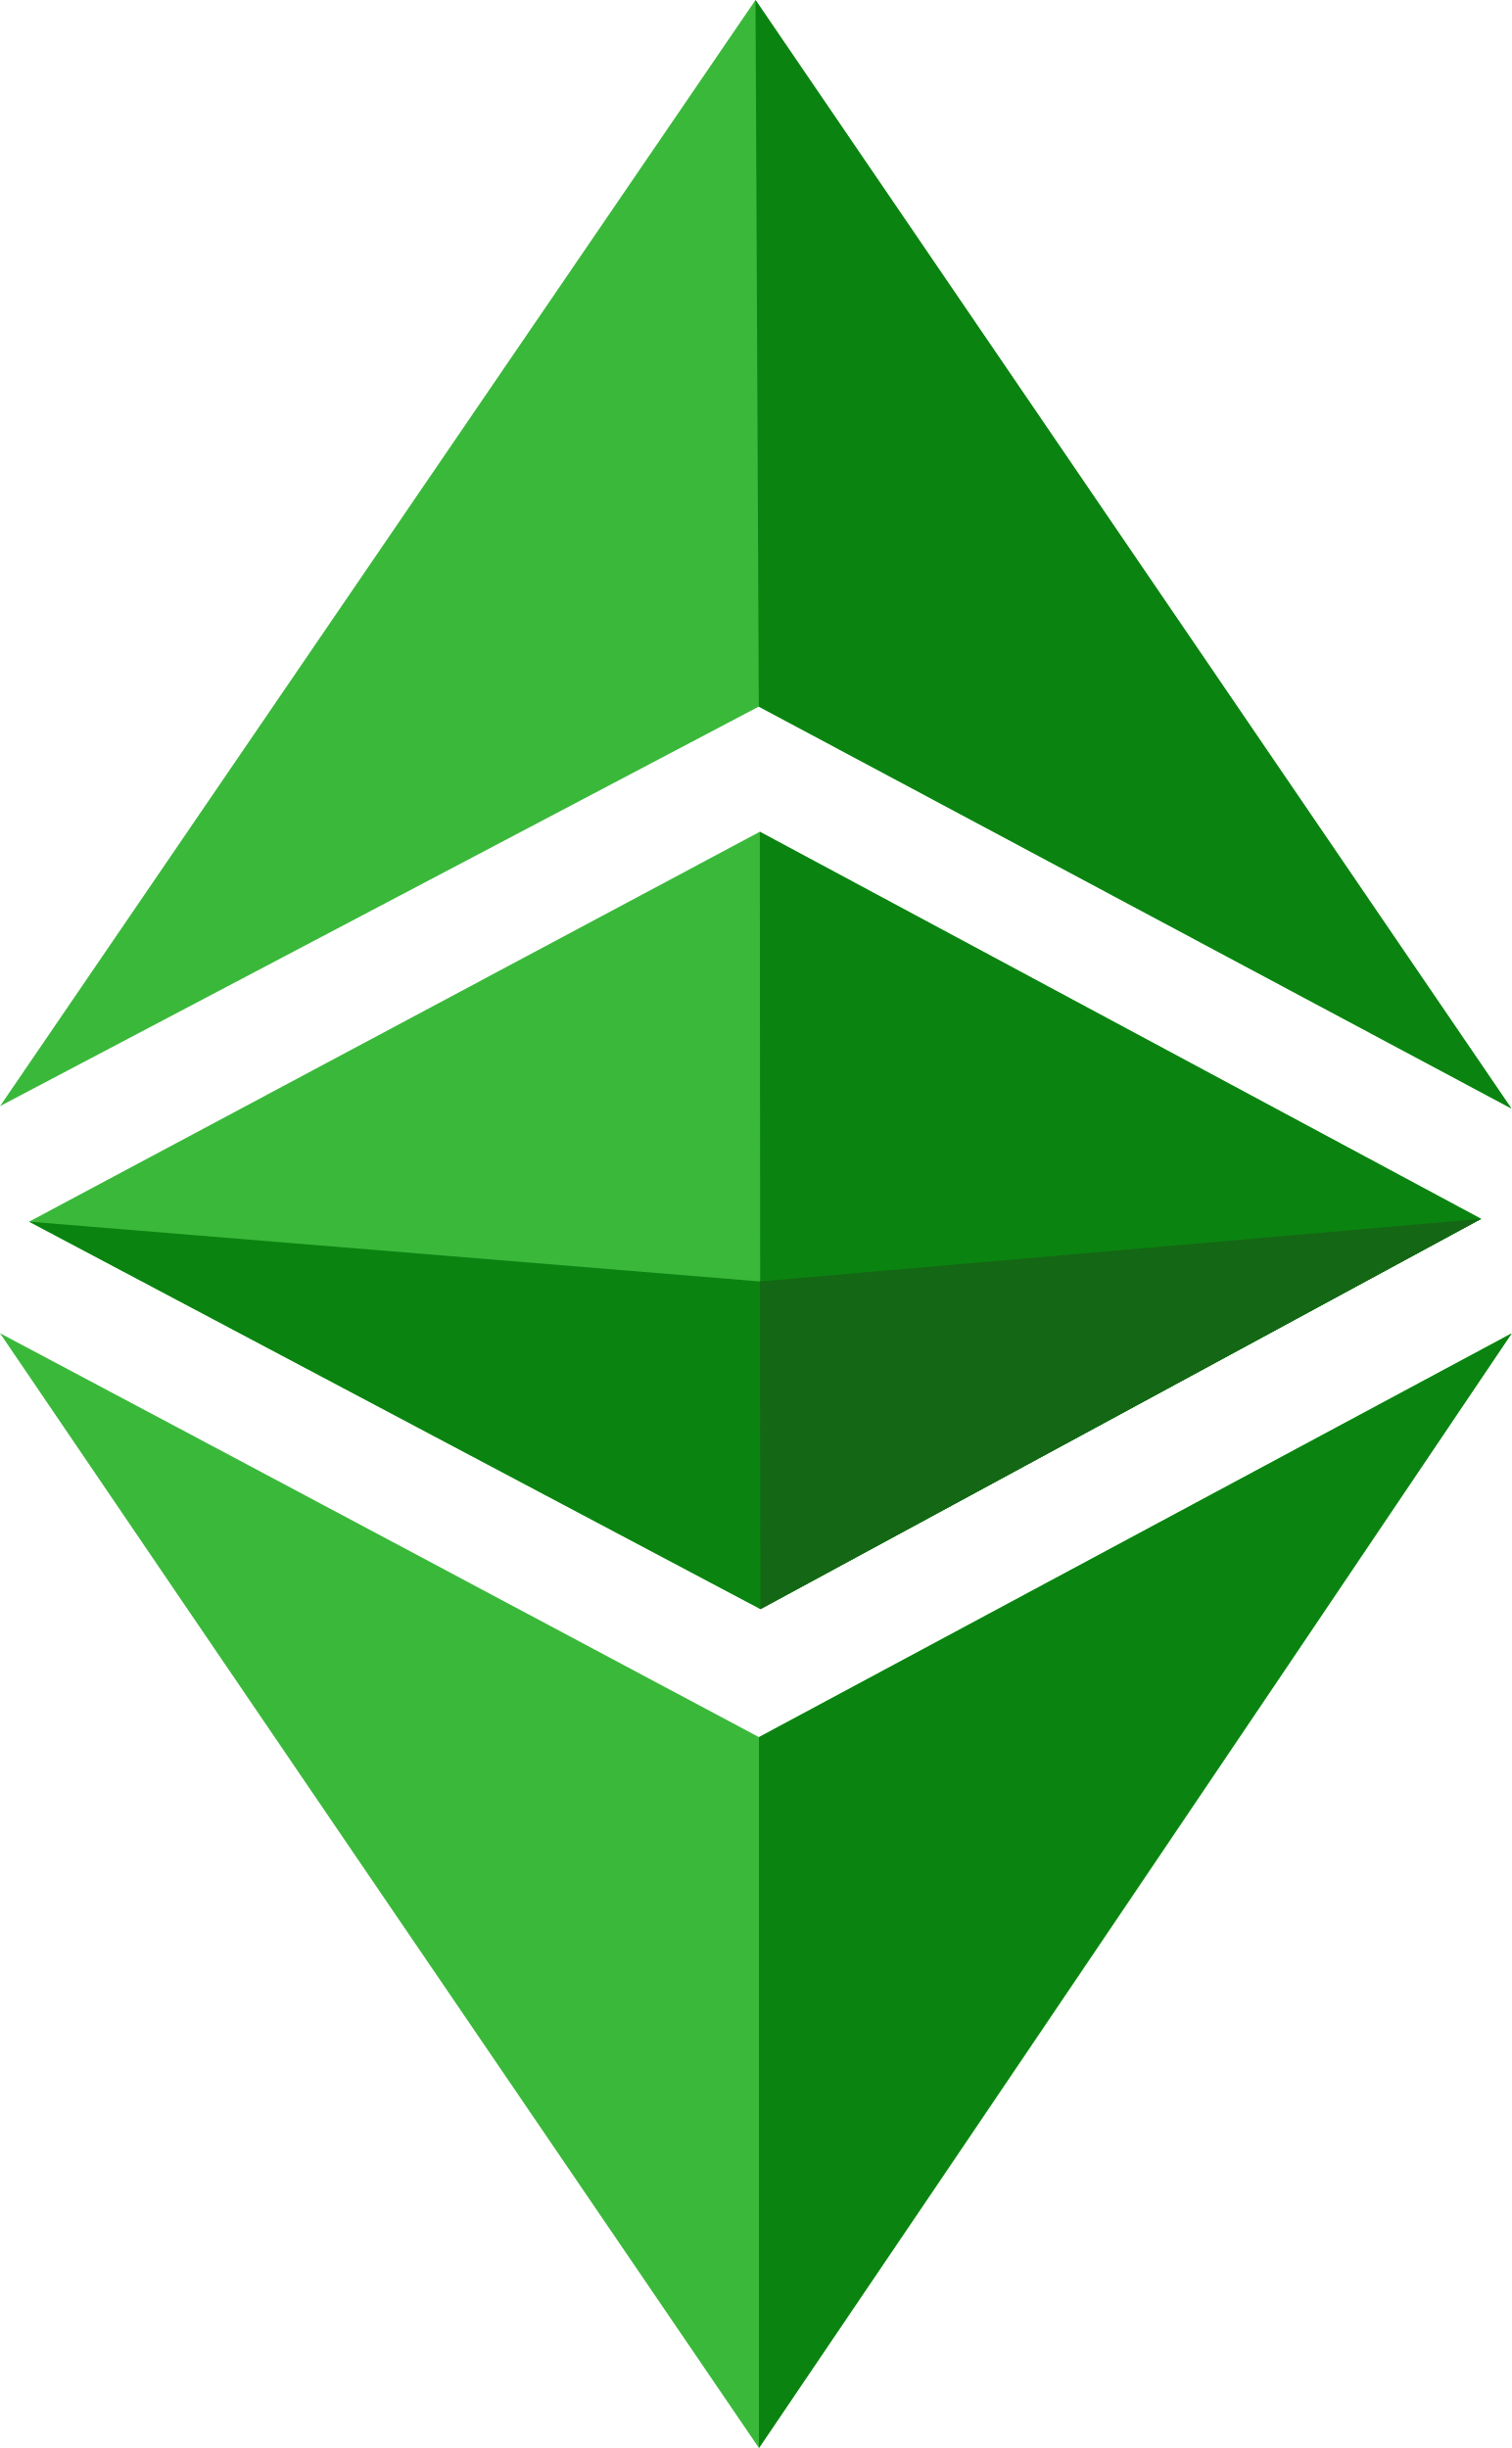
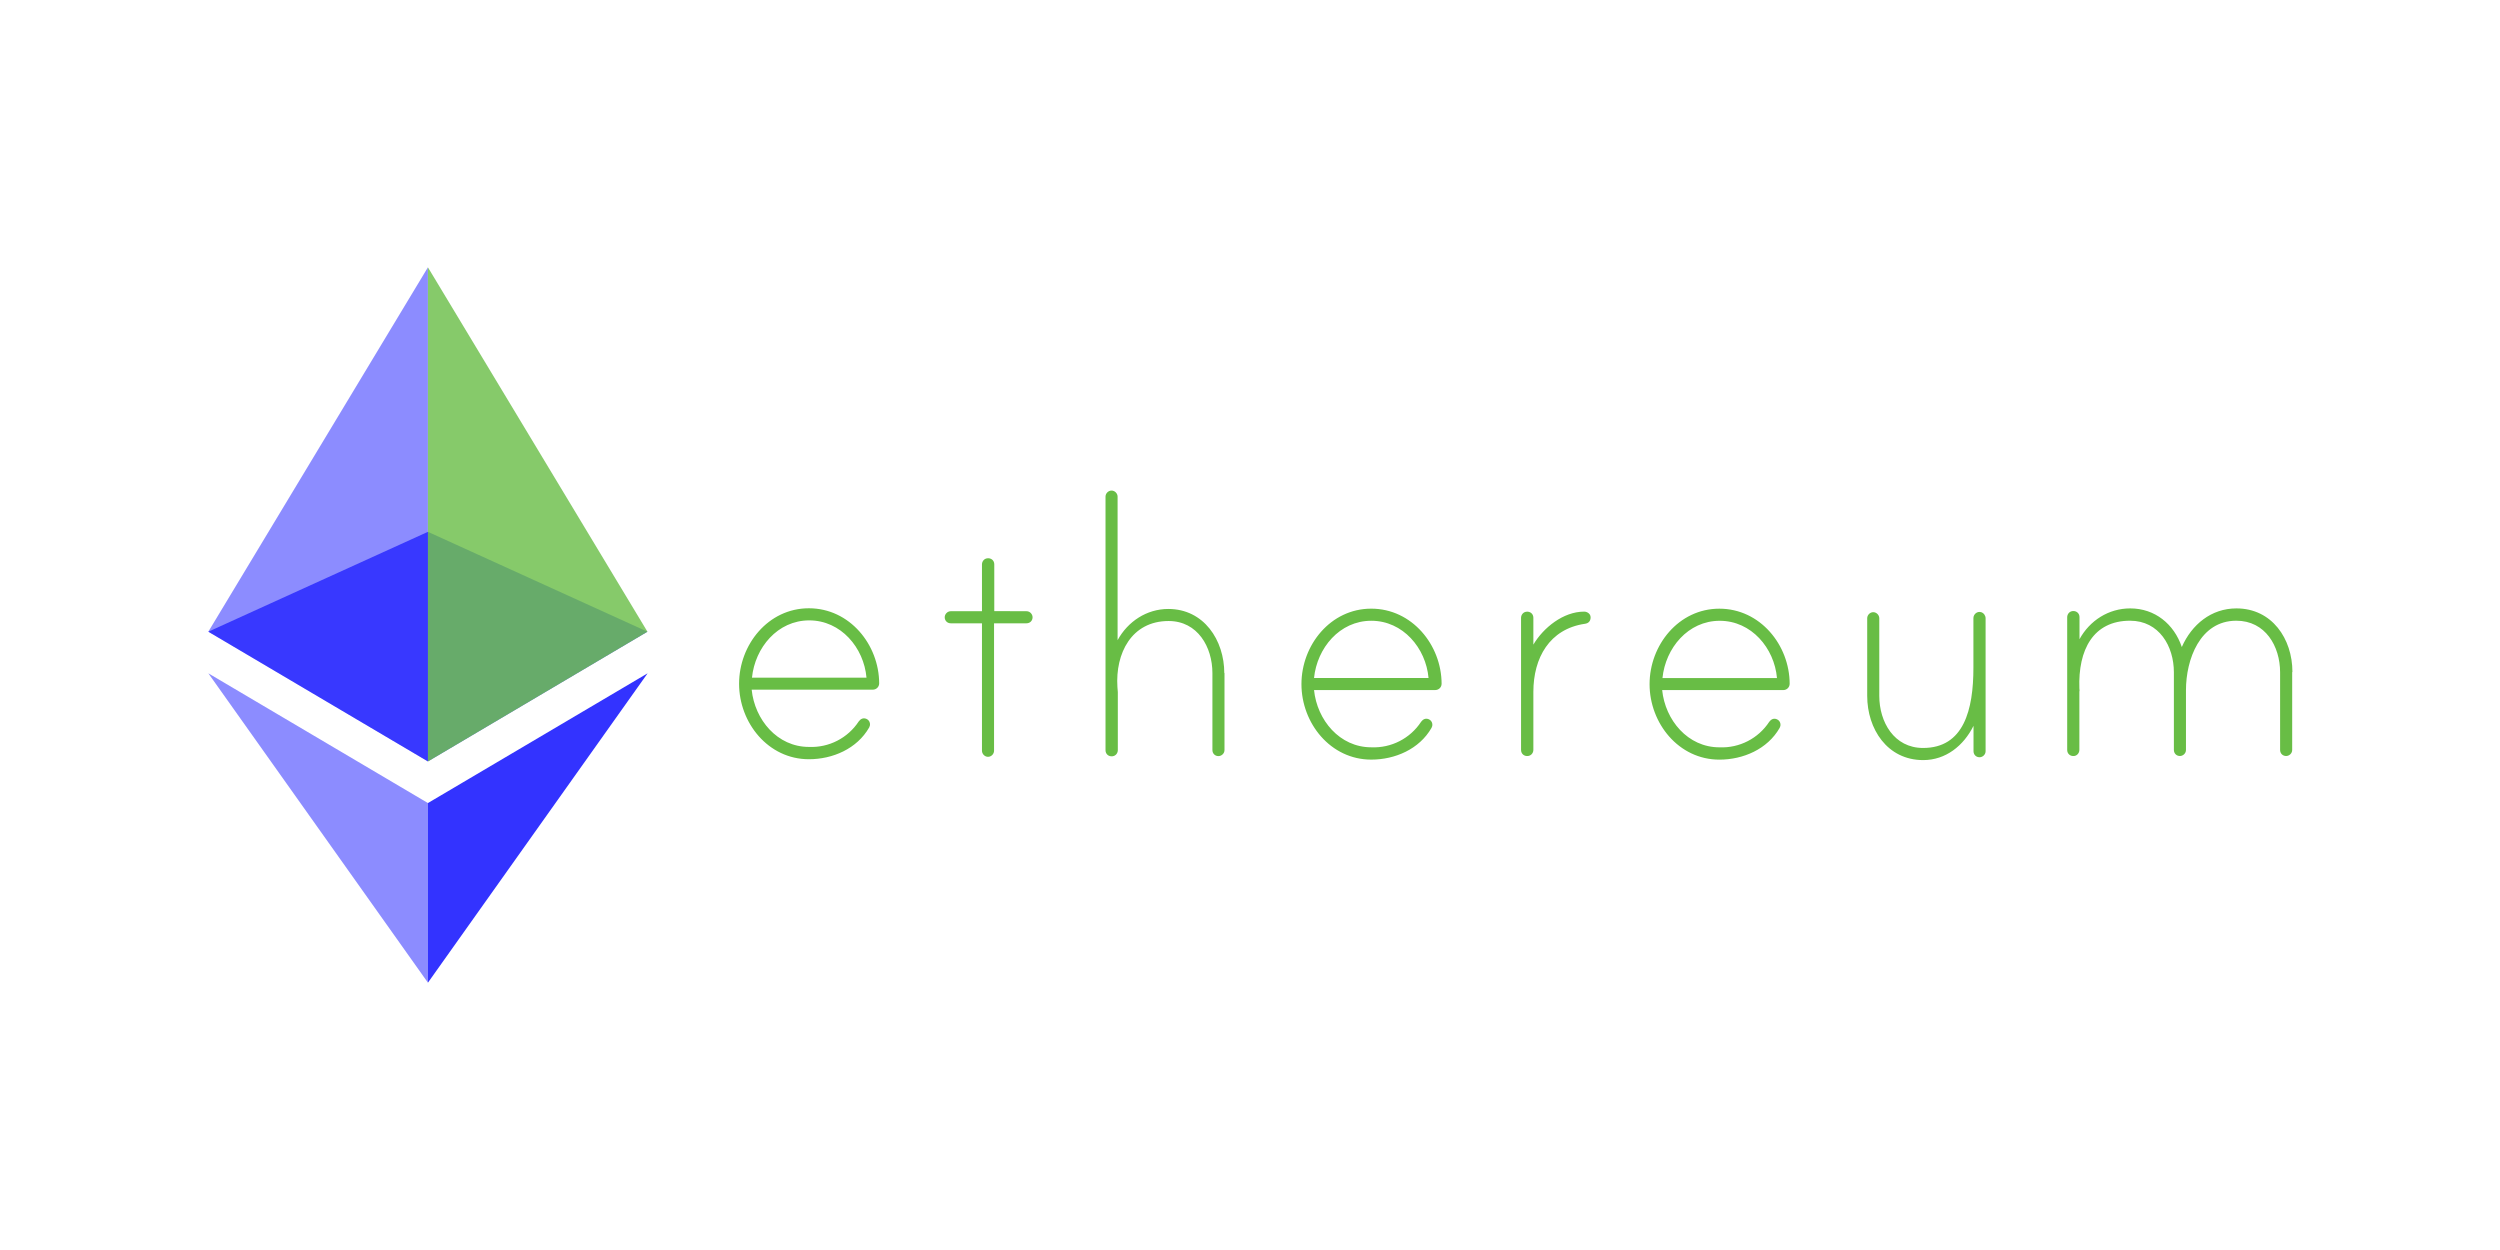
- <svg xmlns="http://www.w3.org/2000/svg" width="96.717mm" height="156.633mm" viewBox="0 0 96.717 156.633" version="1.1" id="svg908">
-   <defs id="defs902" />
-   <g id="layer1" transform="translate(-56.64126,-70.18347)">
-     <g transform="translate(56.41594,69.87516)" style="display:inline" id="g1627">
-       <path id="path1599" d="m 0.225,85.613 c 17.045,9.041 34.806,18.517 48.557,25.844 L 96.943,85.621 C 79.505,111.532 64.981,133.085 48.782,156.941 32.564,133.135 14.643,106.858 0.225,85.613 Z m 1.864,-7.138 46.749,-24.947 46.146,24.766 -46.106,24.969 z M 48.773,45.519 0.231,71.08 48.562,0.308 96.925,71.235 Z" style="display:inline;fill:#3ab83a;stroke-width:0.353" />
-       <path id="path1593" d="m 48.783,111.458 48.16,-25.837 c -17.437,25.911 -48.16,71.321 -48.16,71.321 z m 0.055,-57.93 46.146,24.766 -46.106,24.969 z m -0.065,-8.009 -0.211,-45.21 48.362,70.926 z" style="display:inline;fill:#0b8311;fill-opacity:1;stroke-width:0.353" />
-       <path style="display:inline;fill:#0b8311;fill-opacity:1;stroke-width:0.353" d="m 2.089,78.475 46.749,3.826 46.146,-4.007 -46.106,24.969 z" id="path1603" />
-       <path id="path1606" d="m 48.838,82.301 46.146,-4.007 -46.106,24.969 -0.04,-20.962 z" style="display:inline;fill:#146714;fill-opacity:1;stroke-width:0.353" />
+ <svg xmlns="http://www.w3.org/2000/svg" xmlns:xlink="http://www.w3.org/1999/xlink" viewBox="0 0 93.595 46.81" width="120" height="60">
+   <g transform="matrix(.95041 0 0 .95041 .893643 1.160666)">
+     <path d="M33.687 25.708c0 .135-.113.245-.248.245h-4.775c.12 1.18 1.007 2.256 2.256 2.256a2.23 2.23 0 0 0 1.964-1.007c.07-.094.173-.154.304-.097a.23.23 0 0 1 .135.173c.013.078-.01.122-.03.166-.48.838-1.437 1.25-2.375 1.25-1.606 0-2.75-1.437-2.75-2.974s1.145-2.974 2.75-2.974 2.767 1.43 2.77 2.965m-.5-.232c-.104-1.18-1.007-2.256-2.256-2.256s-2.137 1.076-2.256 2.256zm6.306-2.617c.138 0 .238.12.238.238 0 .138-.104.238-.238.238h-1.28v5.023c0 .12-.104.238-.238.238s-.238-.12-.238-.238v-5.023h-1.23c-.138 0-.238-.104-.238-.238 0-.12.104-.238.238-.238h1.23V21.02c0-.116.078-.223.2-.242.16-.025.285.085.285.235v1.845zm7.8 2.428v3.043c0 .138-.12.238-.238.238-.138 0-.238-.104-.238-.238V25.3c0-1.026-.58-2.052-1.726-2.052-1.468 0-2.102 1.283-2.017 2.598 0 .035.016.188.016.204v2.284c0 .116-.078.223-.2.242-.16.025-.285-.085-.285-.235v-9.995c0-.12.104-.238.238-.238s.238.12.238.238v5.657c.4-.734 1.145-1.23 1.998-1.23 1.402 0 2.206 1.23 2.206 2.53m8.562.42c0 .135-.113.245-.248.245h-4.778c.12 1.18 1.007 2.256 2.256 2.256a2.23 2.23 0 0 0 1.964-1.007c.07-.094.173-.154.304-.097a.23.23 0 0 1 .135.173c.013.078-.01.122-.03.166-.48.838-1.437 1.25-2.375 1.25-1.606 0-2.75-1.437-2.75-2.974s1.145-2.974 2.75-2.974 2.77 1.43 2.773 2.965m-.515-.232c-.104-1.18-1.007-2.256-2.256-2.256s-2.137 1.076-2.256 2.256zM61.72 23.1c0 .154-.085.238-.223.257-1.402.204-2.033 1.35-2.033 2.682v2.284c0 .116-.078.223-.2.242-.16.025-.285-.085-.285-.235v-5.205c0-.116.078-.223.2-.242.16-.025.285.085.285.235v1.06c.392-.665 1.18-1.3 1.998-1.3.12-.003.257.085.257.22m7.843 2.626c0 .135-.113.245-.248.245h-4.775c.12 1.18 1.007 2.256 2.256 2.256a2.23 2.23 0 0 0 1.964-1.007c.07-.094.173-.154.304-.097a.23.23 0 0 1 .135.173c.013.078-.01.122-.03.166-.48.838-1.437 1.25-2.375 1.25-1.606 0-2.75-1.437-2.75-2.974s1.145-2.974 2.75-2.974 2.767 1.43 2.77 2.965m-.5-.232c-.104-1.18-1.007-2.256-2.256-2.256s-2.137 1.076-2.256 2.256zm8.22-2.334v5.217c0 .138-.12.238-.238.238-.138 0-.238-.104-.238-.238v-1c-.392.787-1.095 1.35-1.983 1.35-1.418 0-2.206-1.23-2.206-2.53v-3.06c0-.12.104-.238.238-.238s.238.12.238.238v3.06c0 1.026.58 2.052 1.726 2.052 1.606 0 1.983-1.503 1.983-3.162V23.13c0-.138.138-.28.307-.23.104.035.173.135.173.242m12.08 2.127v3.06c0 .138-.12.238-.238.238-.138 0-.238-.104-.238-.238v-3.06c0-1.026-.58-2.033-1.726-2.033-1.437 0-1.983 1.537-1.983 2.733v2.36c0 .138-.12.238-.238.238-.138 0-.238-.104-.238-.238v-3.06c0-1.026-.58-2.033-1.726-2.033-1.453 0-2.052 1.145-1.998 2.667 0 .035.016.104 0 .12v2.3c0 .116-.078.223-.195.242-.16.025-.285-.085-.285-.235V23.1c0-.116.078-.223.2-.242.16-.025.285.085.285.235v.872c.4-.734 1.145-1.214 1.998-1.214.973 0 1.726.615 2.033 1.522.392-.888 1.16-1.522 2.152-1.522 1.402 0 2.206 1.2 2.206 2.5" fill="#68bd45" />
+     <g transform="matrix(.034013 0 0 .034013 -17.25492 9.311884)">
+       <g opacity=".6">
+         <defs>
+           <path id="A" d="M720.6 306.4h508.7v266H720.6z" />
+         </defs>
+         <clipPath id="B">
+           <use xlink:href="#A" />
+         </clipPath>
+         <path d="M975 306.4L720.6 422.1 975 572.4l254.3-150.3z" clip-path="url(#B)" fill="#0000FF" />
+       </g>
+       <g opacity=".45">
+         <defs>
+           <path id="C" d="M720.6 0H975v572.4H720.6z" />
+         </defs>
+         <clipPath id="D">
+           <use xlink:href="#C" />
+         </clipPath>
+         <path d="M720.6 422.1L975 572.4V0z" clip-path="url(#D)" fill="#0000FF" />
+       </g>
+       <g opacity=".8">
+         <defs>
+           <path id="E" d="M975 0h254.4v572.4H975z" />
+         </defs>
+         <clipPath id="F">
+           <use xlink:href="#E" />
+         </clipPath>
+         <path d="M975 0v572.4l254.3-150.3z" clip-path="url(#F)" fill="#68bd45" />
+       </g>
+       <g opacity=".45">
+         <defs>
+           <path id="G" d="M720.6 470.3H975v358.4H720.6z" />
+         </defs>
+         <clipPath id="H">
+           <use xlink:href="#G" />
+         </clipPath>
+         <path d="M720.6 470.3L975 828.7V620.6z" clip-path="url(#H)" fill="#0000FF" />
+       </g>
+       <g opacity=".8">
+         <defs>
+           <path id="I" d="M975 470.3h254.5v358.4H975z" />
+         </defs>
+         <clipPath id="J">
+           <use xlink:href="#I" />
+         </clipPath>
+         <path d="M975 620.6v208.1l254.5-358.4z" clip-path="url(#J)" fill="#0000FF" />
+       </g>
    </g>
  </g>
</svg>
